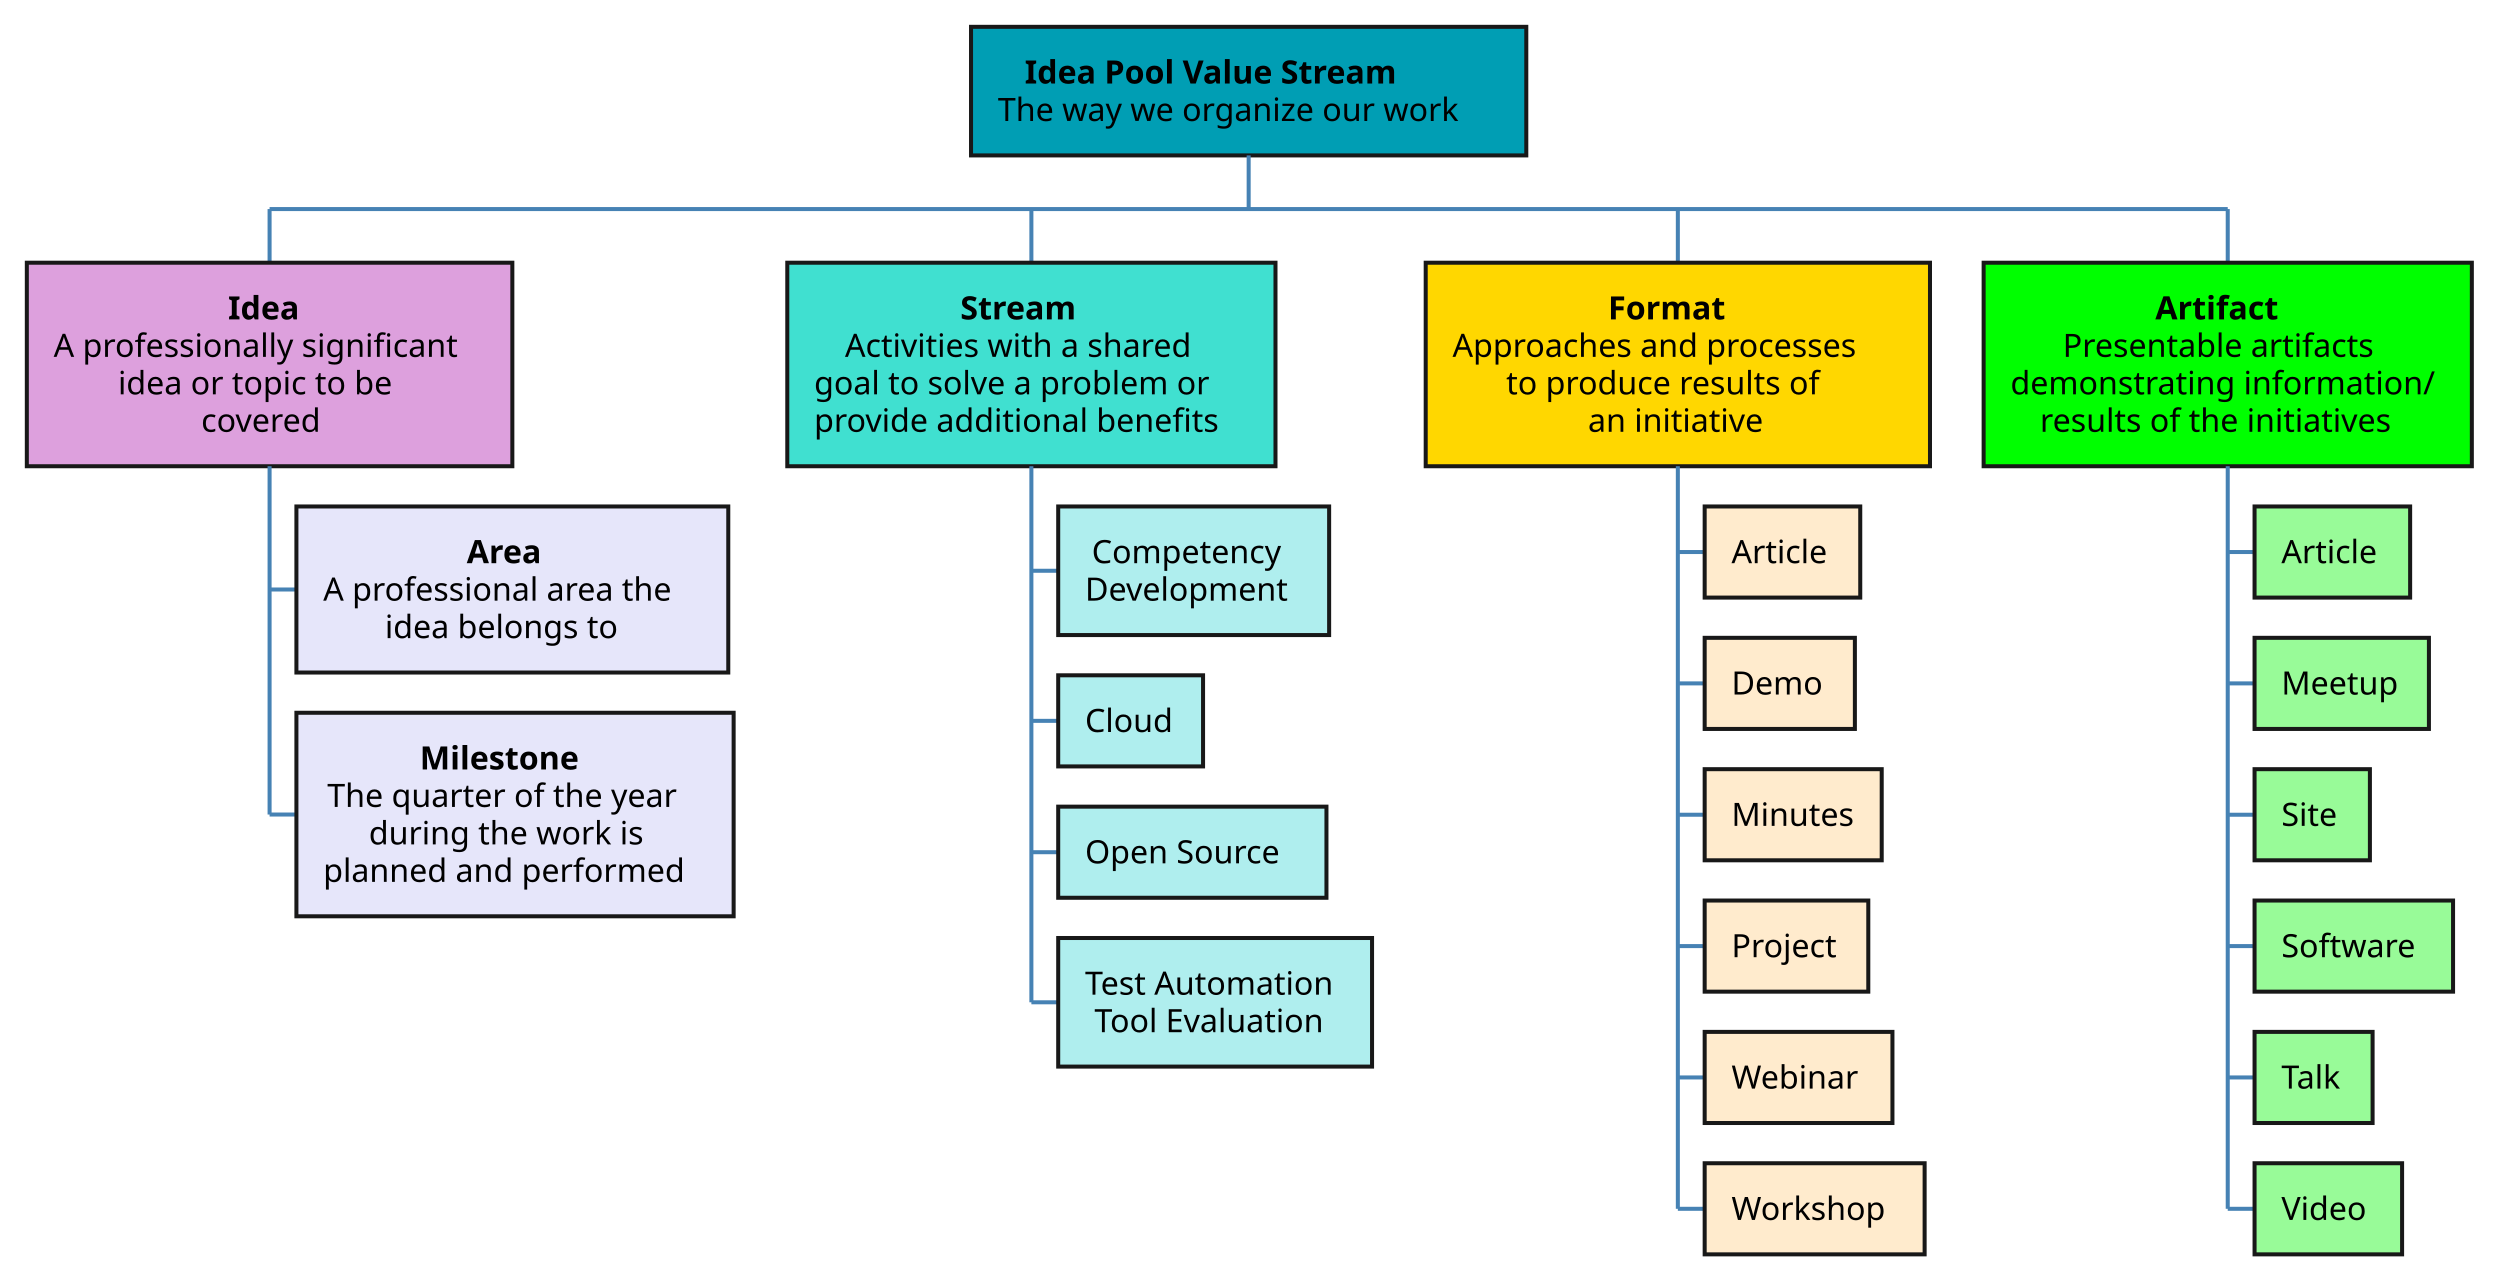
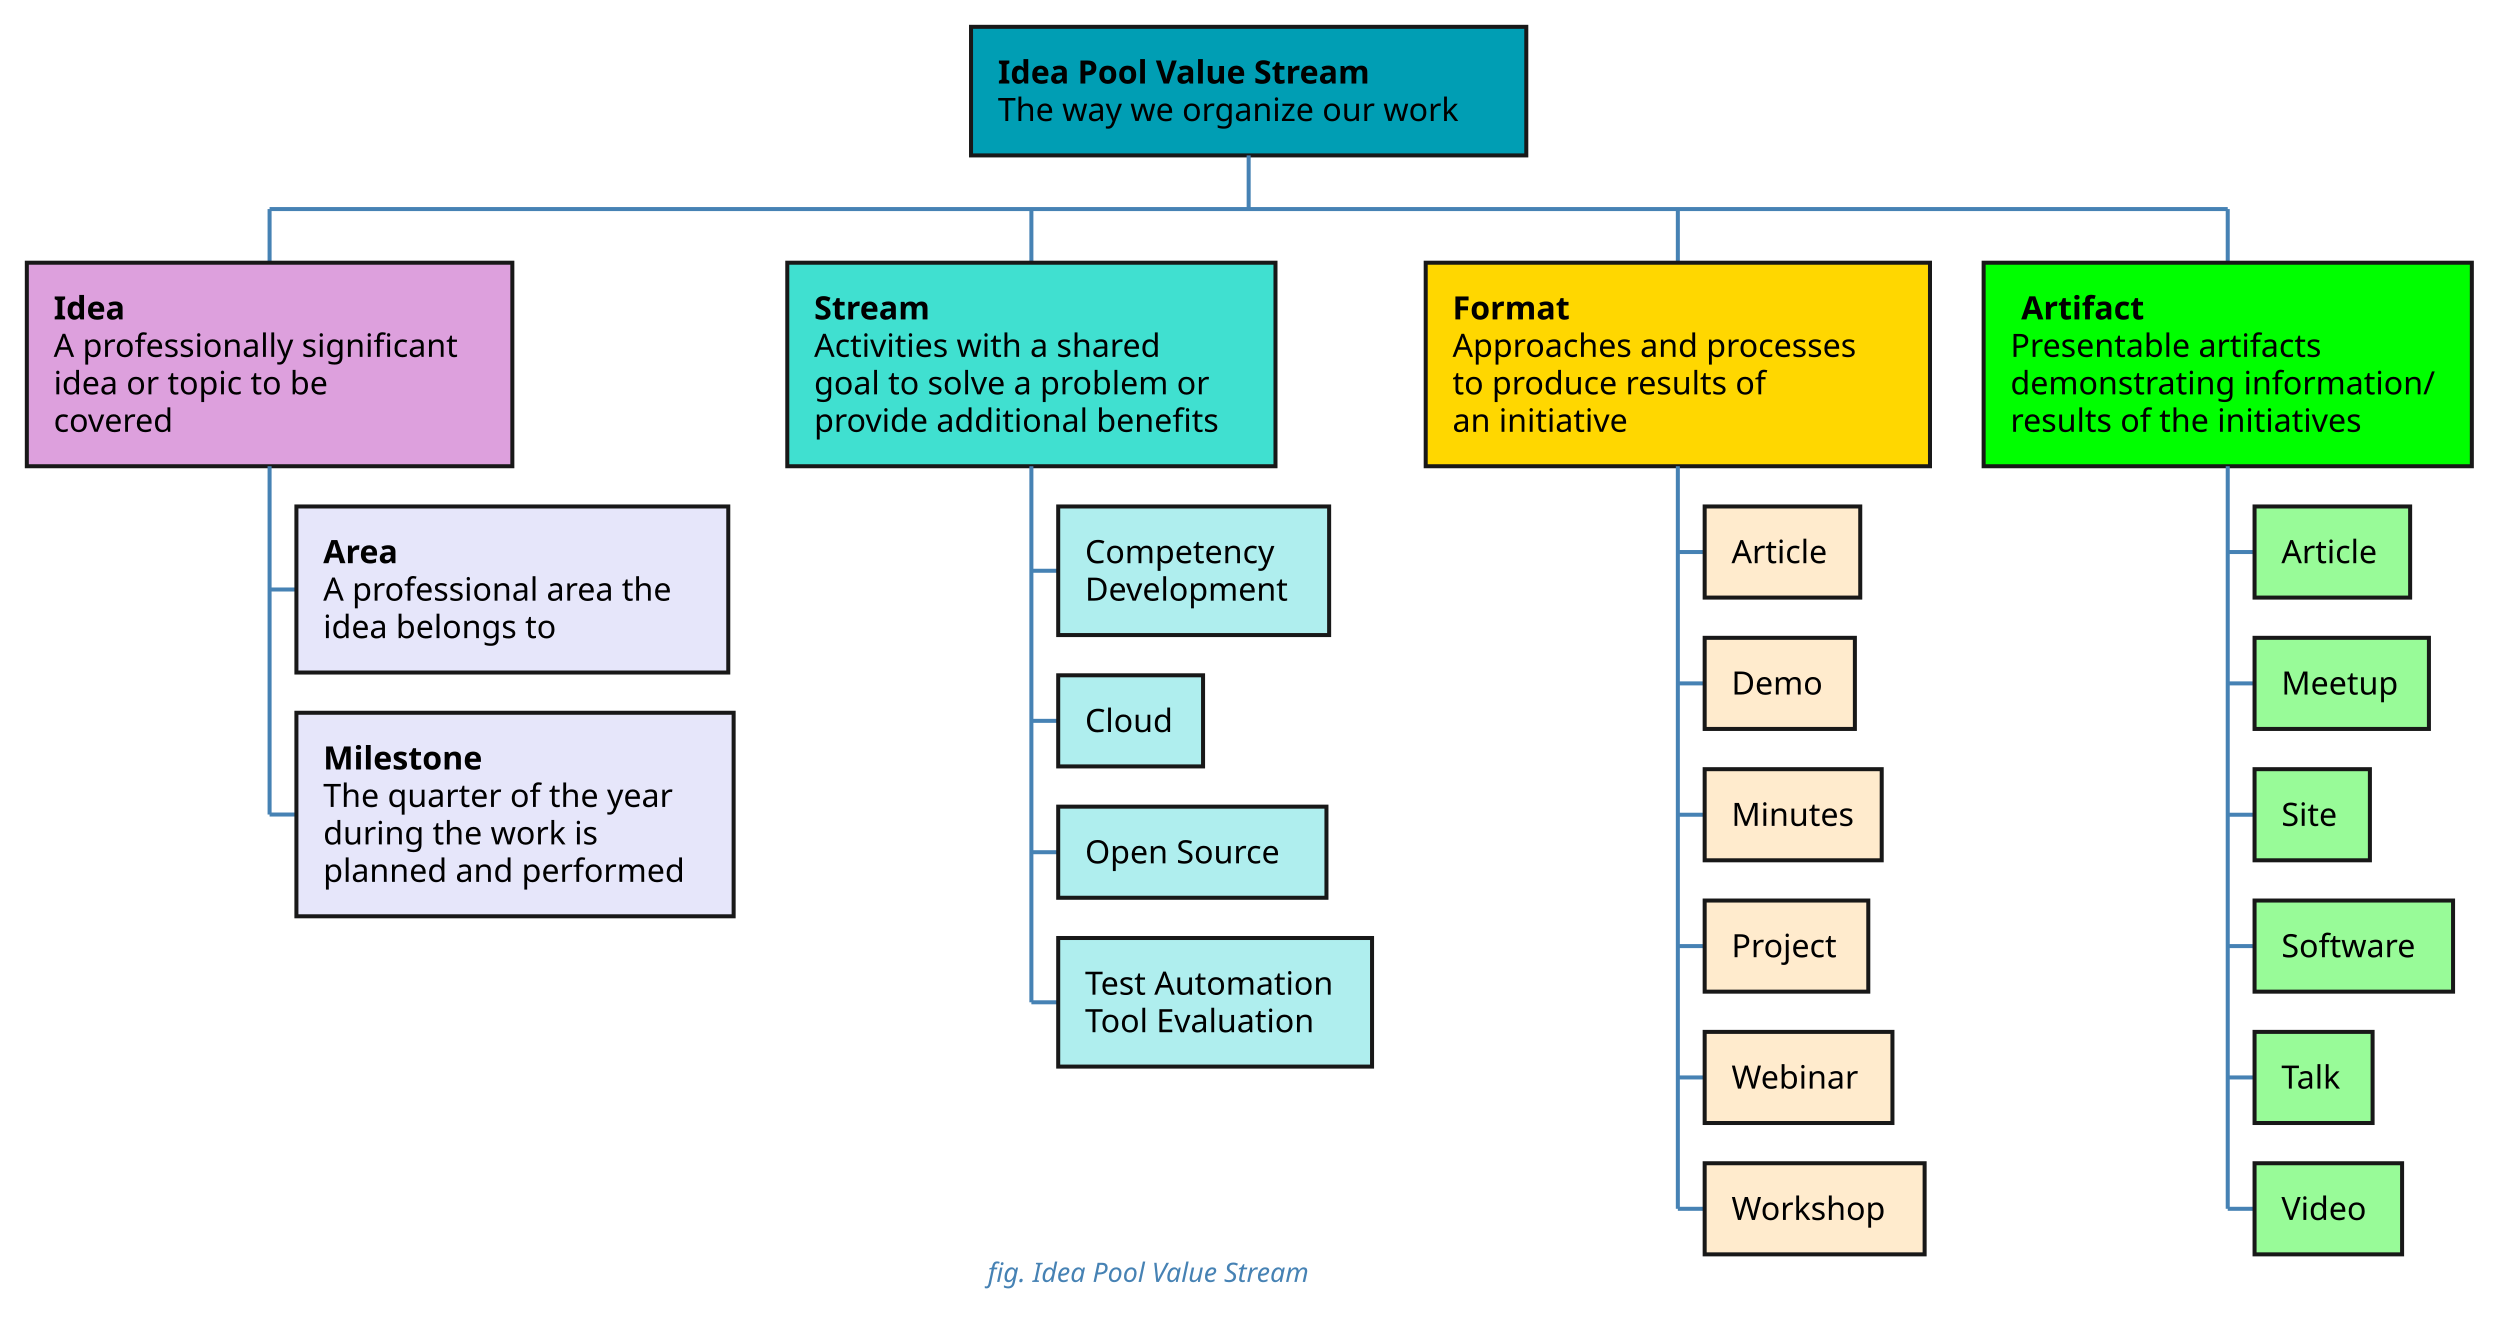
- <svg xmlns="http://www.w3.org/2000/svg" contentStyleType="text/css" height="478px" preserveAspectRatio="none" style="width:932px;height:478px;" version="1.1" viewBox="0 0 932 478" width="932px" zoomAndPan="magnify">
+ <svg xmlns="http://www.w3.org/2000/svg" contentStyleType="text/css" height="494px" preserveAspectRatio="none" style="width:932px;height:494px;" version="1.1" viewBox="0 0 932 494" width="932px" zoomAndPan="magnify">
  <defs />
  <g>
    <line style="stroke:#4682B4;stroke-width:1.5;" x1="100.5" x2="100.5" y1="77.938" y2="97.938" />
    <rect fill="#DDA0DD" height="75.875" style="stroke:#181818;stroke-width:1.5;" width="181" x="10" y="97.938" />
-     <text fill="#000000" font-family="sans-serif" font-size="12" font-weight="bold" lengthAdjust="spacing" textLength="31" x="85" y="119.076">Idea</text>
-     <text fill="#000000" font-family="sans-serif" font-size="12" lengthAdjust="spacing" textLength="161" x="20" y="133.045">A professionally significant</text>
-     <text fill="#000000" font-family="sans-serif" font-size="12" lengthAdjust="spacing" textLength="113" x="44" y="147.014">idea or topic to be</text>
-     <text fill="#000000" font-family="sans-serif" font-size="12" lengthAdjust="spacing" textLength="51" x="75" y="160.982">covered</text>
+     <text fill="#000000" font-family="Ubuntu Light" font-size="12" font-weight="bold" lengthAdjust="spacing" textLength="31" x="20" y="119.076">Idea</text>
+     <text fill="#000000" font-family="Ubuntu Light" font-size="12" lengthAdjust="spacing" textLength="161" x="20" y="133.045">A professionally significant</text>
+     <text fill="#000000" font-family="Ubuntu Light" font-size="12" lengthAdjust="spacing" textLength="113" x="20" y="147.014">idea or topic to be</text>
+     <text fill="#000000" font-family="Ubuntu Light" font-size="12" lengthAdjust="spacing" textLength="51" x="20" y="160.982">covered</text>
    <line style="stroke:#4682B4;stroke-width:1.5;" x1="100.5" x2="110.5" y1="219.766" y2="219.766" />
    <rect fill="#E6E6FA" height="61.906" style="stroke:#181818;stroke-width:1.5;" width="161" x="110.5" y="188.812" />
-     <text fill="#000000" font-family="sans-serif" font-size="12" font-weight="bold" lengthAdjust="spacing" textLength="34" x="174" y="209.951">Area</text>
-     <text fill="#000000" font-family="sans-serif" font-size="12" lengthAdjust="spacing" textLength="141" x="120.5" y="223.92">A professional area the</text>
-     <text fill="#000000" font-family="sans-serif" font-size="12" lengthAdjust="spacing" textLength="95" x="143.5" y="237.889">idea belongs to</text>
+     <text fill="#000000" font-family="Ubuntu Light" font-size="12" font-weight="bold" lengthAdjust="spacing" textLength="34" x="120.5" y="209.951">Area</text>
+     <text fill="#000000" font-family="Ubuntu Light" font-size="12" lengthAdjust="spacing" textLength="141" x="120.5" y="223.92">A professional area the</text>
+     <text fill="#000000" font-family="Ubuntu Light" font-size="12" lengthAdjust="spacing" textLength="95" x="120.5" y="237.889">idea belongs to</text>
    <line style="stroke:#4682B4;stroke-width:1.5;" x1="100.5" x2="110.5" y1="303.656" y2="303.656" />
    <rect fill="#E6E6FA" height="75.875" style="stroke:#181818;stroke-width:1.5;" width="163" x="110.5" y="265.719" />
-     <text fill="#000000" font-family="sans-serif" font-size="12" font-weight="bold" lengthAdjust="spacing" textLength="71" x="156.5" y="286.857">Milestone</text>
-     <text fill="#000000" font-family="sans-serif" font-size="12" lengthAdjust="spacing" textLength="140" x="122" y="300.826">The quarter of the year</text>
-     <text fill="#000000" font-family="sans-serif" font-size="12" lengthAdjust="spacing" textLength="109" x="137.5" y="314.795">during the work is</text>
-     <text fill="#000000" font-family="sans-serif" font-size="12" lengthAdjust="spacing" textLength="143" x="120.5" y="328.764">planned and performed</text>
+     <text fill="#000000" font-family="Ubuntu Light" font-size="12" font-weight="bold" lengthAdjust="spacing" textLength="71" x="120.5" y="286.857">Milestone</text>
+     <text fill="#000000" font-family="Ubuntu Light" font-size="12" lengthAdjust="spacing" textLength="140" x="120.5" y="300.826">The quarter of the year</text>
+     <text fill="#000000" font-family="Ubuntu Light" font-size="12" lengthAdjust="spacing" textLength="109" x="120.5" y="314.795">during the work is</text>
+     <text fill="#000000" font-family="Ubuntu Light" font-size="12" lengthAdjust="spacing" textLength="143" x="120.5" y="328.764">planned and performed</text>
    <line style="stroke:#4682B4;stroke-width:1.5;" x1="100.5" x2="100.5" y1="173.812" y2="303.656" />
    <line style="stroke:#4682B4;stroke-width:1.5;" x1="384.5" x2="384.5" y1="77.938" y2="97.938" />
    <rect fill="#40E0D0" height="75.875" style="stroke:#181818;stroke-width:1.5;" width="182" x="293.5" y="97.938" />
-     <text fill="#000000" font-family="sans-serif" font-size="12" font-weight="bold" lengthAdjust="spacing" textLength="53" x="358" y="119.076">Stream</text>
-     <text fill="#000000" font-family="sans-serif" font-size="12" lengthAdjust="spacing" textLength="139" x="315" y="133.045">Activities with a shared</text>
-     <text fill="#000000" font-family="sans-serif" font-size="12" lengthAdjust="spacing" textLength="162" x="303.5" y="147.014">goal to solve a problem or</text>
-     <text fill="#000000" font-family="sans-serif" font-size="12" lengthAdjust="spacing" textLength="162" x="303.5" y="160.982">provide additional benefits</text>
+     <text fill="#000000" font-family="Ubuntu Light" font-size="12" font-weight="bold" lengthAdjust="spacing" textLength="53" x="303.5" y="119.076">Stream</text>
+     <text fill="#000000" font-family="Ubuntu Light" font-size="12" lengthAdjust="spacing" textLength="139" x="303.5" y="133.045">Activities with a shared</text>
+     <text fill="#000000" font-family="Ubuntu Light" font-size="12" lengthAdjust="spacing" textLength="162" x="303.5" y="147.014">goal to solve a problem or</text>
+     <text fill="#000000" font-family="Ubuntu Light" font-size="12" lengthAdjust="spacing" textLength="162" x="303.5" y="160.982">provide additional benefits</text>
    <line style="stroke:#4682B4;stroke-width:1.5;" x1="384.5" x2="394.5" y1="212.781" y2="212.781" />
    <rect fill="#AFEEEE" height="47.938" style="stroke:#181818;stroke-width:1.5;" width="101" x="394.5" y="188.812" />
-     <text fill="#000000" font-family="sans-serif" font-size="12" lengthAdjust="spacing" textLength="76" x="407" y="209.951">Competency</text>
-     <text fill="#000000" font-family="sans-serif" font-size="12" lengthAdjust="spacing" textLength="81" x="404.5" y="223.92">Development</text>
+     <text fill="#000000" font-family="Ubuntu Light" font-size="12" lengthAdjust="spacing" textLength="76" x="404.5" y="209.951">Competency</text>
+     <text fill="#000000" font-family="Ubuntu Light" font-size="12" lengthAdjust="spacing" textLength="81" x="404.5" y="223.92">Development</text>
    <line style="stroke:#4682B4;stroke-width:1.5;" x1="384.5" x2="394.5" y1="268.734" y2="268.734" />
    <rect fill="#AFEEEE" height="33.969" style="stroke:#181818;stroke-width:1.5;" width="54" x="394.5" y="251.75" />
-     <text fill="#000000" font-family="sans-serif" font-size="12" lengthAdjust="spacing" textLength="34" x="404.5" y="272.889">Cloud</text>
+     <text fill="#000000" font-family="Ubuntu Light" font-size="12" lengthAdjust="spacing" textLength="34" x="404.5" y="272.889">Cloud</text>
    <line style="stroke:#4682B4;stroke-width:1.5;" x1="384.5" x2="394.5" y1="317.703" y2="317.703" />
    <rect fill="#AFEEEE" height="33.969" style="stroke:#181818;stroke-width:1.5;" width="100" x="394.5" y="300.719" />
-     <text fill="#000000" font-family="sans-serif" font-size="12" lengthAdjust="spacing" textLength="80" x="404.5" y="321.857">Open Source</text>
+     <text fill="#000000" font-family="Ubuntu Light" font-size="12" lengthAdjust="spacing" textLength="80" x="404.5" y="321.857">Open Source</text>
    <line style="stroke:#4682B4;stroke-width:1.5;" x1="384.5" x2="394.5" y1="373.656" y2="373.656" />
    <rect fill="#AFEEEE" height="47.938" style="stroke:#181818;stroke-width:1.5;" width="117" x="394.5" y="349.688" />
-     <text fill="#000000" font-family="sans-serif" font-size="12" lengthAdjust="spacing" textLength="97" x="404.5" y="370.826">Test Automation</text>
-     <text fill="#000000" font-family="sans-serif" font-size="12" lengthAdjust="spacing" textLength="90" x="408" y="384.795">Tool Evaluation</text>
+     <text fill="#000000" font-family="Ubuntu Light" font-size="12" lengthAdjust="spacing" textLength="97" x="404.5" y="370.826">Test Automation</text>
+     <text fill="#000000" font-family="Ubuntu Light" font-size="12" lengthAdjust="spacing" textLength="90" x="404.5" y="384.795">Tool Evaluation</text>
    <line style="stroke:#4682B4;stroke-width:1.5;" x1="384.5" x2="384.5" y1="173.812" y2="373.656" />
    <line style="stroke:#4682B4;stroke-width:1.5;" x1="625.5" x2="625.5" y1="77.938" y2="97.938" />
    <rect fill="#FFD700" height="75.875" style="stroke:#181818;stroke-width:1.5;" width="188" x="531.5" y="97.938" />
-     <text fill="#000000" font-family="sans-serif" font-size="12" font-weight="bold" lengthAdjust="spacing" textLength="52" x="599.5" y="119.076">Format</text>
-     <text fill="#000000" font-family="sans-serif" font-size="12" lengthAdjust="spacing" textLength="168" x="541.5" y="133.045">Approaches and processes</text>
-     <text fill="#000000" font-family="sans-serif" font-size="12" lengthAdjust="spacing" textLength="128" x="561.5" y="147.014">to produce results of</text>
-     <text fill="#000000" font-family="sans-serif" font-size="12" lengthAdjust="spacing" textLength="67" x="592" y="160.982">an initiative</text>
+     <text fill="#000000" font-family="Ubuntu Light" font-size="12" font-weight="bold" lengthAdjust="spacing" textLength="52" x="541.5" y="119.076">Format</text>
+     <text fill="#000000" font-family="Ubuntu Light" font-size="12" lengthAdjust="spacing" textLength="168" x="541.5" y="133.045">Approaches and processes</text>
+     <text fill="#000000" font-family="Ubuntu Light" font-size="12" lengthAdjust="spacing" textLength="128" x="541.5" y="147.014">to produce results of</text>
+     <text fill="#000000" font-family="Ubuntu Light" font-size="12" lengthAdjust="spacing" textLength="67" x="541.5" y="160.982">an initiative</text>
    <line style="stroke:#4682B4;stroke-width:1.5;" x1="625.5" x2="635.5" y1="205.797" y2="205.797" />
    <rect fill="#FFEBCD" height="33.969" style="stroke:#181818;stroke-width:1.5;" width="58" x="635.5" y="188.812" />
-     <text fill="#000000" font-family="sans-serif" font-size="12" lengthAdjust="spacing" textLength="38" x="645.5" y="209.951">Article</text>
+     <text fill="#000000" font-family="Ubuntu Light" font-size="12" lengthAdjust="spacing" textLength="38" x="645.5" y="209.951">Article</text>
    <line style="stroke:#4682B4;stroke-width:1.5;" x1="625.5" x2="635.5" y1="254.766" y2="254.766" />
    <rect fill="#FFEBCD" height="33.969" style="stroke:#181818;stroke-width:1.5;" width="56" x="635.5" y="237.781" />
-     <text fill="#000000" font-family="sans-serif" font-size="12" lengthAdjust="spacing" textLength="36" x="645.5" y="258.92">Demo</text>
+     <text fill="#000000" font-family="Ubuntu Light" font-size="12" lengthAdjust="spacing" textLength="36" x="645.5" y="258.92">Demo</text>
    <line style="stroke:#4682B4;stroke-width:1.5;" x1="625.5" x2="635.5" y1="303.734" y2="303.734" />
    <rect fill="#FFEBCD" height="33.969" style="stroke:#181818;stroke-width:1.5;" width="66" x="635.5" y="286.75" />
-     <text fill="#000000" font-family="sans-serif" font-size="12" lengthAdjust="spacing" textLength="46" x="645.5" y="307.889">Minutes</text>
+     <text fill="#000000" font-family="Ubuntu Light" font-size="12" lengthAdjust="spacing" textLength="46" x="645.5" y="307.889">Minutes</text>
    <line style="stroke:#4682B4;stroke-width:1.5;" x1="625.5" x2="635.5" y1="352.703" y2="352.703" />
    <rect fill="#FFEBCD" height="33.969" style="stroke:#181818;stroke-width:1.5;" width="61" x="635.5" y="335.719" />
-     <text fill="#000000" font-family="sans-serif" font-size="12" lengthAdjust="spacing" textLength="41" x="645.5" y="356.857">Project</text>
+     <text fill="#000000" font-family="Ubuntu Light" font-size="12" lengthAdjust="spacing" textLength="41" x="645.5" y="356.857">Project</text>
    <line style="stroke:#4682B4;stroke-width:1.5;" x1="625.5" x2="635.5" y1="401.672" y2="401.672" />
    <rect fill="#FFEBCD" height="33.969" style="stroke:#181818;stroke-width:1.5;" width="70" x="635.5" y="384.688" />
-     <text fill="#000000" font-family="sans-serif" font-size="12" lengthAdjust="spacing" textLength="50" x="645.5" y="405.826">Webinar</text>
+     <text fill="#000000" font-family="Ubuntu Light" font-size="12" lengthAdjust="spacing" textLength="50" x="645.5" y="405.826">Webinar</text>
    <line style="stroke:#4682B4;stroke-width:1.5;" x1="625.5" x2="635.5" y1="450.641" y2="450.641" />
    <rect fill="#FFEBCD" height="33.969" style="stroke:#181818;stroke-width:1.5;" width="82" x="635.5" y="433.656" />
-     <text fill="#000000" font-family="sans-serif" font-size="12" lengthAdjust="spacing" textLength="62" x="645.5" y="454.795">Workshop</text>
+     <text fill="#000000" font-family="Ubuntu Light" font-size="12" lengthAdjust="spacing" textLength="62" x="645.5" y="454.795">Workshop</text>
    <line style="stroke:#4682B4;stroke-width:1.5;" x1="625.5" x2="625.5" y1="173.812" y2="450.641" />
    <line style="stroke:#4682B4;stroke-width:1.5;" x1="830.5" x2="830.5" y1="77.938" y2="97.938" />
    <rect fill="#00FF00" height="75.875" style="stroke:#181818;stroke-width:1.5;" width="182" x="739.5" y="97.938" />
-     <text fill="#000000" font-family="sans-serif" font-size="12" lengthAdjust="spacing" textLength="4" x="799.5" y="119.076"> </text>
-     <text fill="#000000" font-family="sans-serif" font-size="12" font-weight="bold" lengthAdjust="spacing" textLength="58" x="803.5" y="119.076">Artifact</text>
-     <text fill="#000000" font-family="sans-serif" font-size="12" lengthAdjust="spacing" textLength="123" x="769" y="133.045">Presentable artifacts</text>
-     <text fill="#000000" font-family="sans-serif" font-size="12" lengthAdjust="spacing" textLength="162" x="749.5" y="147.014">demonstrating information/</text>
-     <text fill="#000000" font-family="sans-serif" font-size="12" lengthAdjust="spacing" textLength="140" x="760.5" y="160.982">results of the initiatives</text>
+     <text fill="#000000" font-family="Ubuntu Light" font-size="12" lengthAdjust="spacing" textLength="4" x="749.5" y="119.076"> </text>
+     <text fill="#000000" font-family="Ubuntu Light" font-size="12" font-weight="bold" lengthAdjust="spacing" textLength="58" x="753.5" y="119.076">Artifact</text>
+     <text fill="#000000" font-family="Ubuntu Light" font-size="12" lengthAdjust="spacing" textLength="123" x="749.5" y="133.045">Presentable artifacts</text>
+     <text fill="#000000" font-family="Ubuntu Light" font-size="12" lengthAdjust="spacing" textLength="162" x="749.5" y="147.014">demonstrating information/</text>
+     <text fill="#000000" font-family="Ubuntu Light" font-size="12" lengthAdjust="spacing" textLength="140" x="749.5" y="160.982">results of the initiatives</text>
    <line style="stroke:#4682B4;stroke-width:1.5;" x1="830.5" x2="840.5" y1="205.797" y2="205.797" />
    <rect fill="#98FB98" height="33.969" style="stroke:#181818;stroke-width:1.5;" width="58" x="840.5" y="188.812" />
-     <text fill="#000000" font-family="sans-serif" font-size="12" lengthAdjust="spacing" textLength="38" x="850.5" y="209.951">Article</text>
+     <text fill="#000000" font-family="Ubuntu Light" font-size="12" lengthAdjust="spacing" textLength="38" x="850.5" y="209.951">Article</text>
    <line style="stroke:#4682B4;stroke-width:1.5;" x1="830.5" x2="840.5" y1="254.766" y2="254.766" />
    <rect fill="#98FB98" height="33.969" style="stroke:#181818;stroke-width:1.5;" width="65" x="840.5" y="237.781" />
-     <text fill="#000000" font-family="sans-serif" font-size="12" lengthAdjust="spacing" textLength="45" x="850.5" y="258.92">Meetup</text>
+     <text fill="#000000" font-family="Ubuntu Light" font-size="12" lengthAdjust="spacing" textLength="45" x="850.5" y="258.92">Meetup</text>
    <line style="stroke:#4682B4;stroke-width:1.5;" x1="830.5" x2="840.5" y1="303.734" y2="303.734" />
    <rect fill="#98FB98" height="33.969" style="stroke:#181818;stroke-width:1.5;" width="43" x="840.5" y="286.75" />
-     <text fill="#000000" font-family="sans-serif" font-size="12" lengthAdjust="spacing" textLength="23" x="850.5" y="307.889">Site</text>
+     <text fill="#000000" font-family="Ubuntu Light" font-size="12" lengthAdjust="spacing" textLength="23" x="850.5" y="307.889">Site</text>
    <line style="stroke:#4682B4;stroke-width:1.5;" x1="830.5" x2="840.5" y1="352.703" y2="352.703" />
    <rect fill="#98FB98" height="33.969" style="stroke:#181818;stroke-width:1.5;" width="74" x="840.5" y="335.719" />
-     <text fill="#000000" font-family="sans-serif" font-size="12" lengthAdjust="spacing" textLength="54" x="850.5" y="356.857">Software</text>
+     <text fill="#000000" font-family="Ubuntu Light" font-size="12" lengthAdjust="spacing" textLength="54" x="850.5" y="356.857">Software</text>
    <line style="stroke:#4682B4;stroke-width:1.5;" x1="830.5" x2="840.5" y1="401.672" y2="401.672" />
    <rect fill="#98FB98" height="33.969" style="stroke:#181818;stroke-width:1.5;" width="44" x="840.5" y="384.688" />
-     <text fill="#000000" font-family="sans-serif" font-size="12" lengthAdjust="spacing" textLength="24" x="850.5" y="405.826">Talk</text>
+     <text fill="#000000" font-family="Ubuntu Light" font-size="12" lengthAdjust="spacing" textLength="24" x="850.5" y="405.826">Talk</text>
    <line style="stroke:#4682B4;stroke-width:1.5;" x1="830.5" x2="840.5" y1="450.641" y2="450.641" />
    <rect fill="#98FB98" height="33.969" style="stroke:#181818;stroke-width:1.5;" width="55" x="840.5" y="433.656" />
-     <text fill="#000000" font-family="sans-serif" font-size="12" lengthAdjust="spacing" textLength="35" x="850.5" y="454.795">Video</text>
+     <text fill="#000000" font-family="Ubuntu Light" font-size="12" lengthAdjust="spacing" textLength="35" x="850.5" y="454.795">Video</text>
    <line style="stroke:#4682B4;stroke-width:1.5;" x1="830.5" x2="830.5" y1="173.812" y2="450.641" />
    <line style="stroke:#4682B4;stroke-width:1.5;" x1="100.5" x2="830.5" y1="77.938" y2="77.938" />
    <rect fill="#009EB4" height="47.938" style="stroke:#181818;stroke-width:1.5;" width="207" x="362" y="10" />
-     <text fill="#000000" font-family="sans-serif" font-size="12" font-weight="bold" lengthAdjust="spacing" textLength="167" x="382" y="31.139">Idea Pool Value Stream</text>
-     <text fill="#000000" font-family="sans-serif" font-size="12" lengthAdjust="spacing" textLength="187" x="372" y="45.107">The way we organize our work</text>
+     <text fill="#000000" font-family="Ubuntu Light" font-size="12" font-weight="bold" lengthAdjust="spacing" textLength="167" x="372" y="31.139">Idea Pool Value Stream</text>
+     <text fill="#000000" font-family="Ubuntu Light" font-size="12" lengthAdjust="spacing" textLength="187" x="372" y="45.107">The way we organize our work</text>
    <line style="stroke:#4682B4;stroke-width:1.5;" x1="465.5" x2="465.5" y1="57.938" y2="77.938" />
+     <text fill="#4682B4" font-family="Ubuntu Light" font-size="10" font-style="italic" lengthAdjust="spacing" textLength="134" x="368.25" y="477.907">fig. Idea Pool Value Stream</text>
  </g>
</svg>
